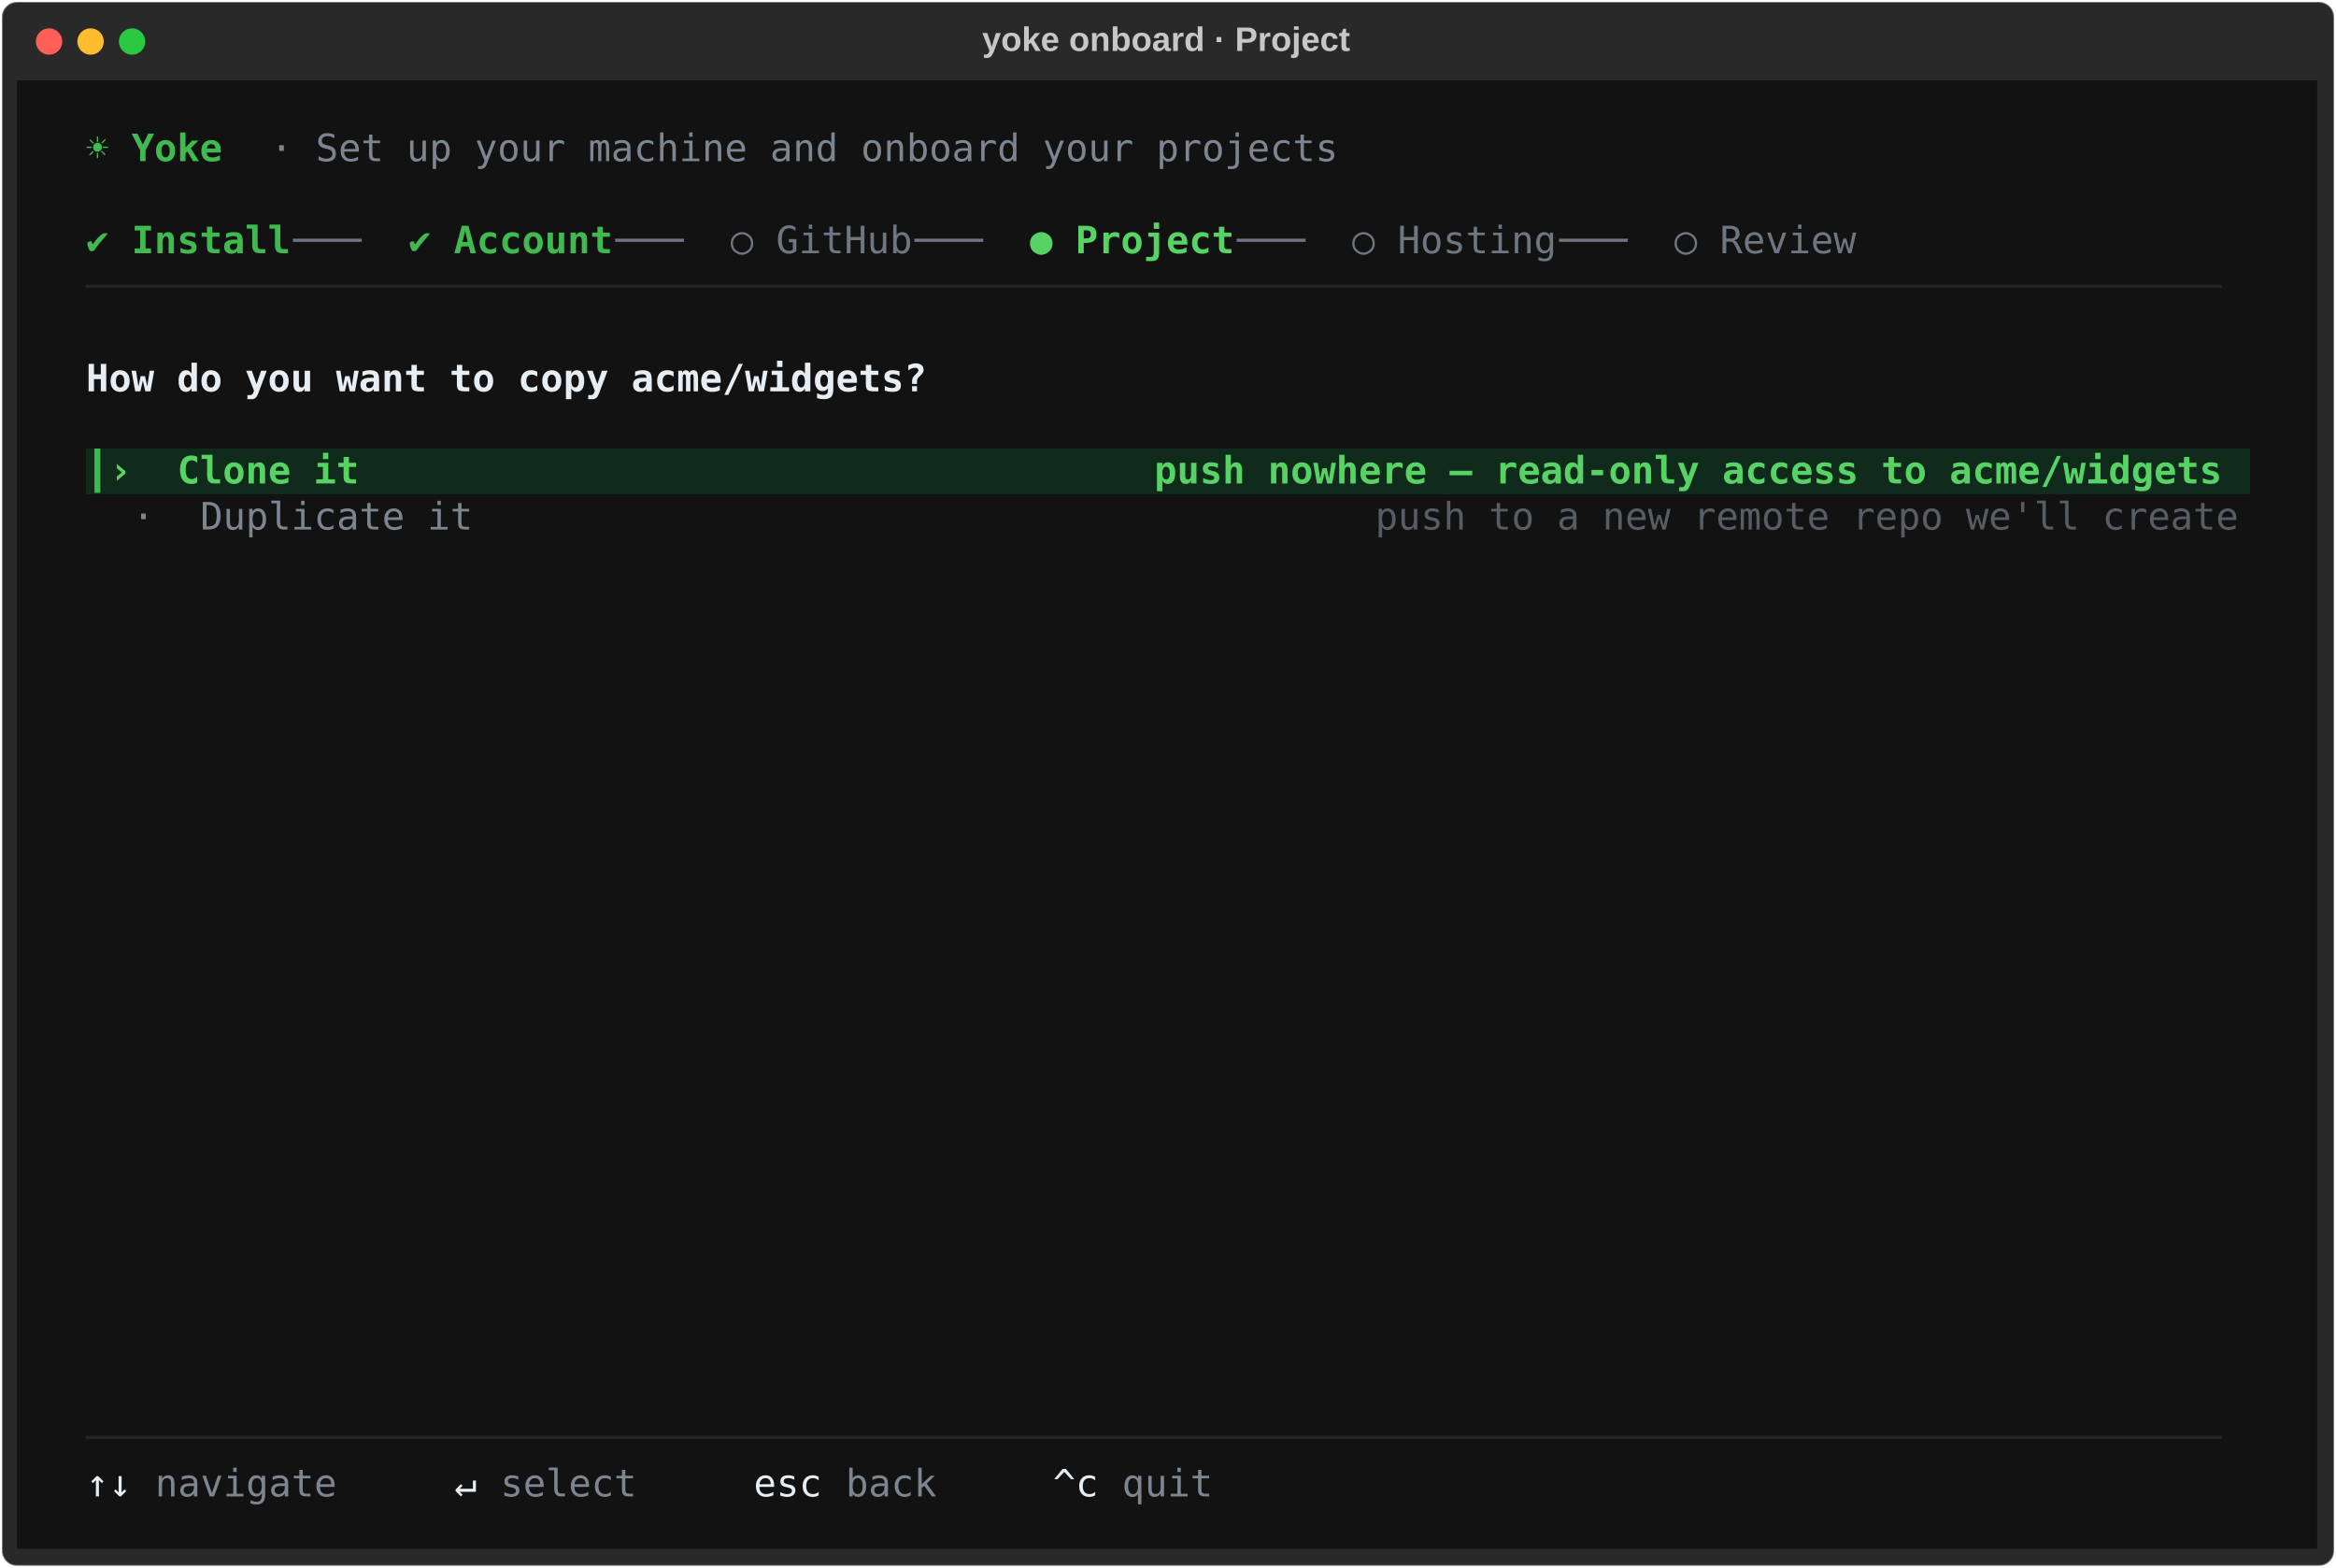
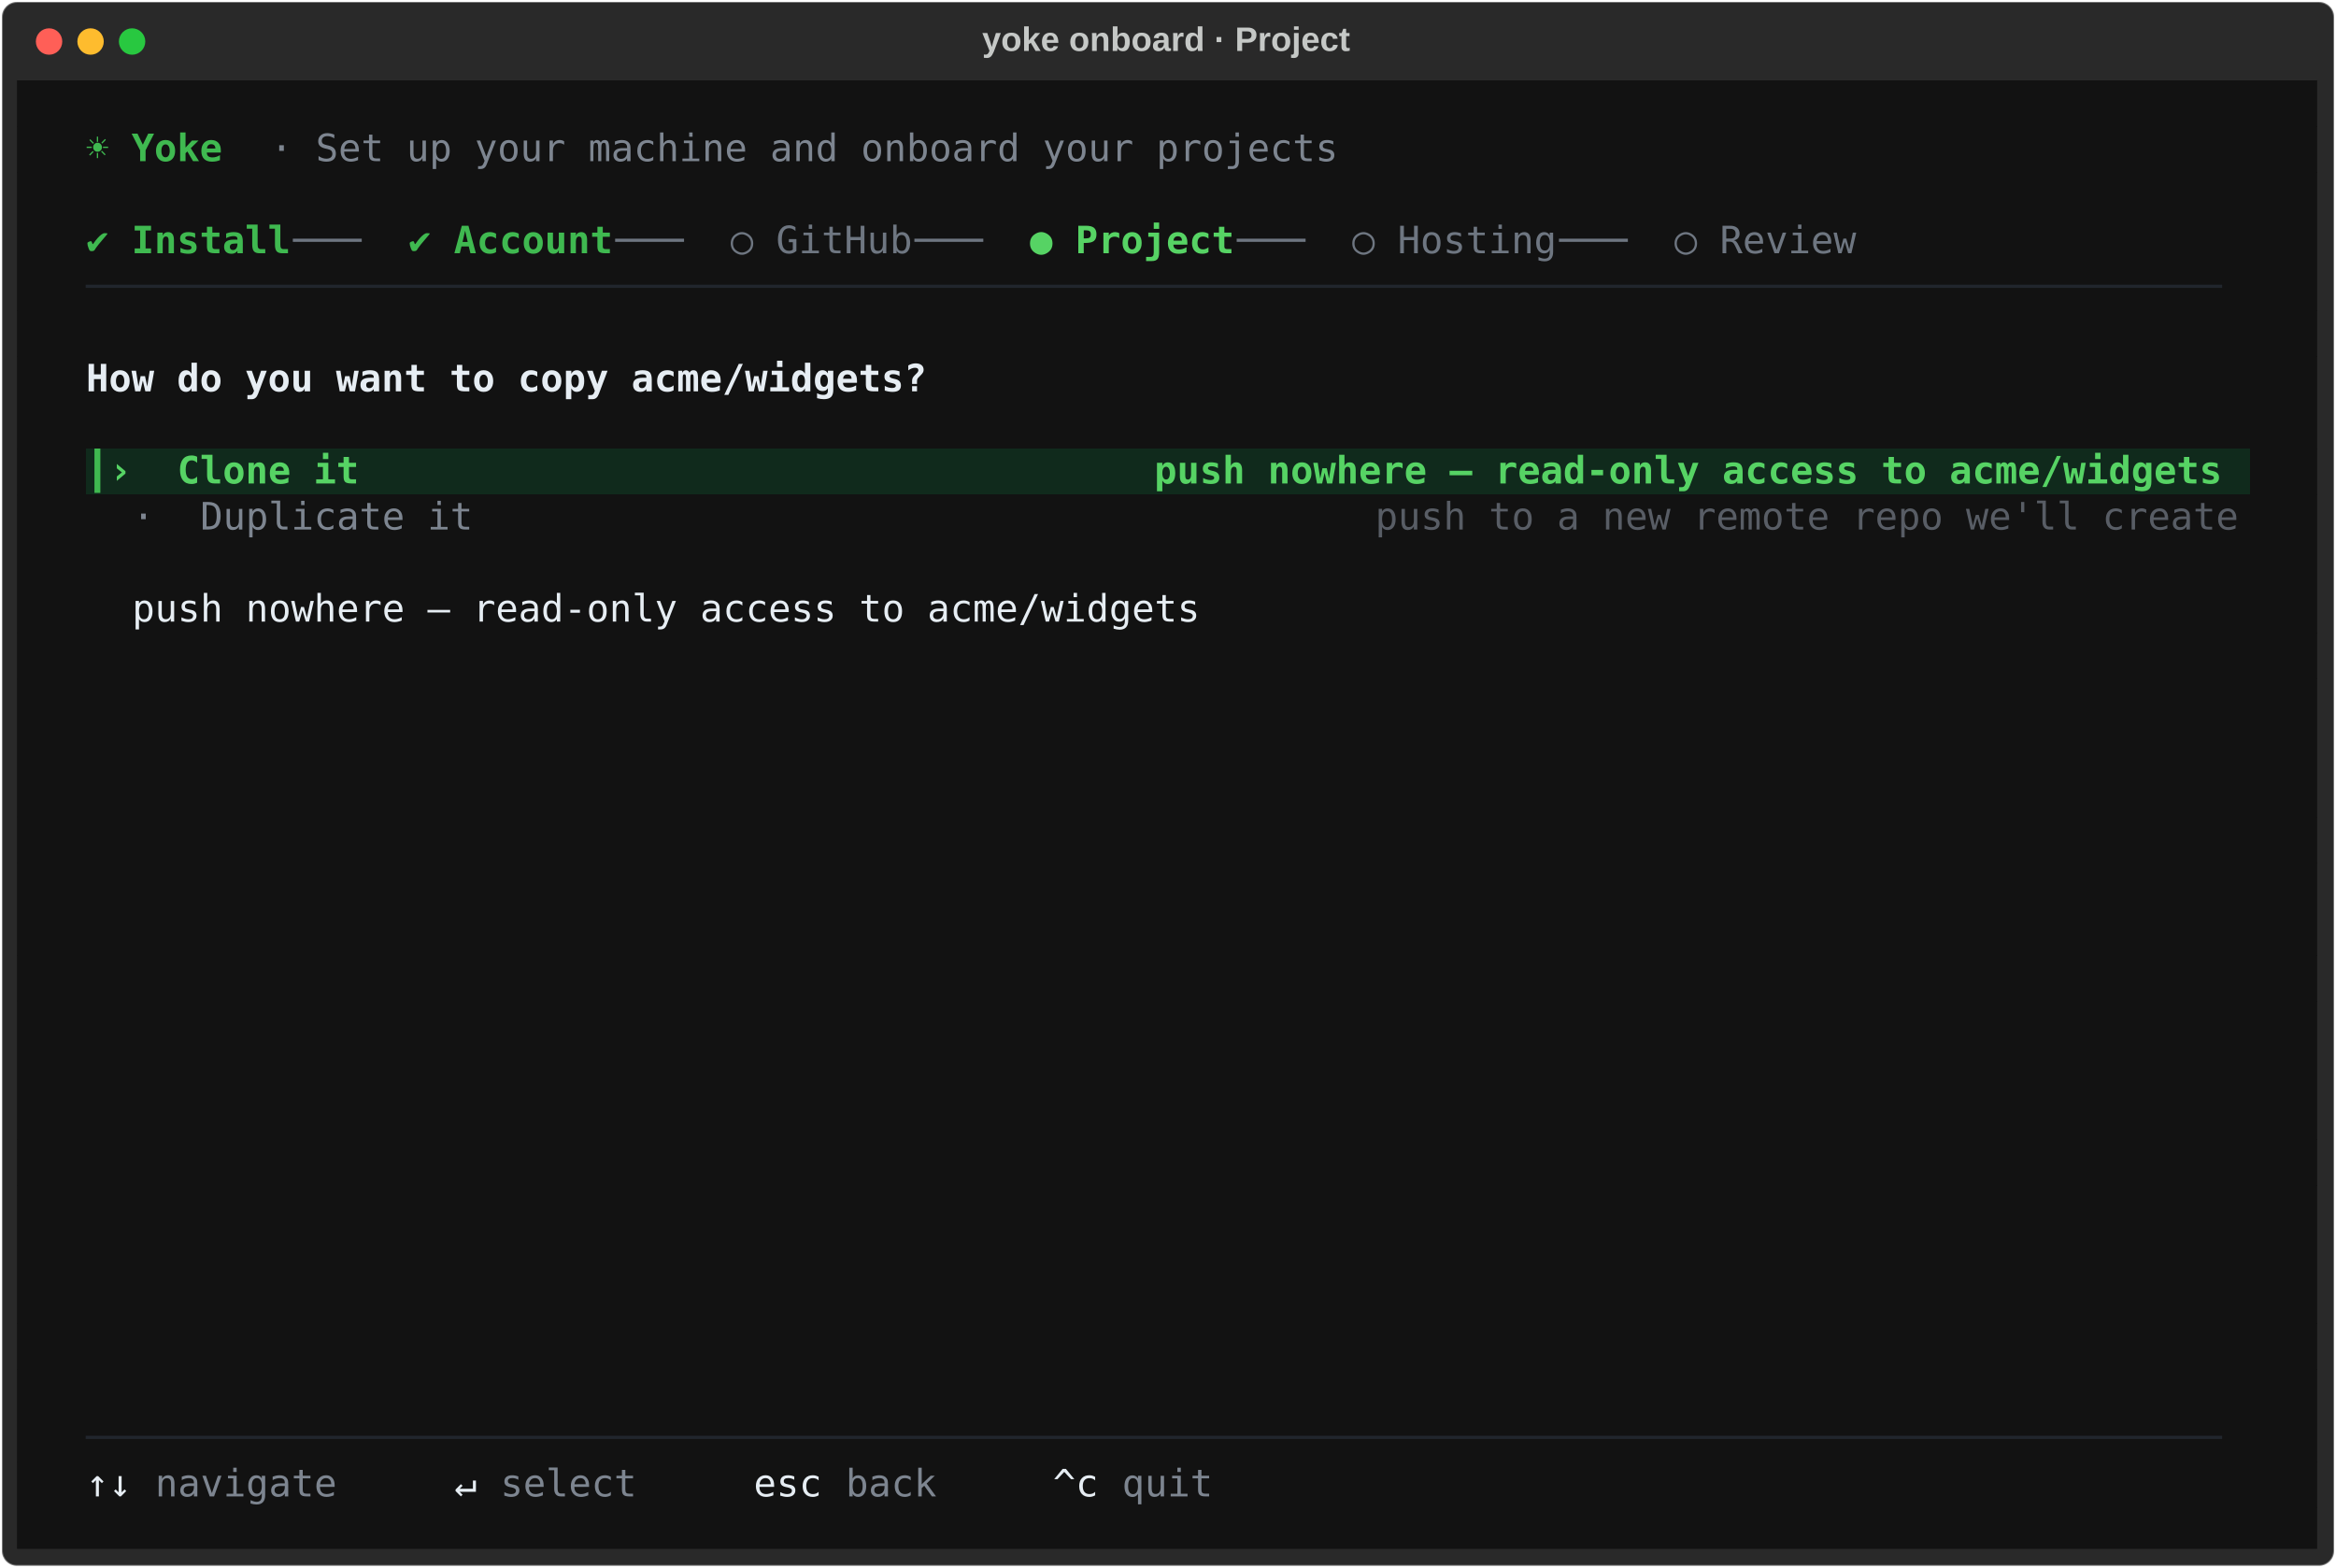
<svg xmlns="http://www.w3.org/2000/svg" class="rich-terminal" viewBox="0 0 1238 830.8">
  <style>

    @font-face {
        font-family: "Fira Code";
        src: local("FiraCode-Regular"),
                url("https://cdnjs.cloudflare.com/ajax/libs/firacode/{{VERSION}}/woff2/FiraCode-Regular.woff2") format("woff2"),
                url("https://cdnjs.cloudflare.com/ajax/libs/firacode/{{VERSION}}/woff/FiraCode-Regular.woff") format("woff");
        font-style: normal;
        font-weight: 400;
    }
    @font-face {
        font-family: "Fira Code";
        src: local("FiraCode-Bold"),
                url("https://cdnjs.cloudflare.com/ajax/libs/firacode/{{VERSION}}/woff2/FiraCode-Bold.woff2") format("woff2"),
                url("https://cdnjs.cloudflare.com/ajax/libs/firacode/{{VERSION}}/woff/FiraCode-Bold.woff") format("woff");
        font-style: bold;
        font-weight: 700;
    }

    .terminal-YOKE-matrix {
        font-family: Fira Code, monospace;
        font-size: 20px;
        line-height: 24.4px;
        font-variant-east-asian: full-width;
    }

    .terminal-YOKE-title {
        font-size: 18px;
        font-weight: bold;
        font-family: arial;
    }

.terminal-YOKE-r2 { fill: #3fb950;font-weight: bold }
.terminal-YOKE-r3 { fill: #e6edf3 }
.terminal-YOKE-r4 { fill: #7d8590 }
.terminal-YOKE-r5 { fill: #6e7681 }
.terminal-YOKE-r6 { fill: #56d364;font-weight: bold }
.terminal-YOKE-r7 { fill: #21262d }
.terminal-YOKE-r8 { fill: #e6edf3;font-weight: bold }
.terminal-YOKE-r9 { fill: #3fb950 }
.terminal-YOKE-r11 { fill: #585d65 }
    </style>
  <defs>
    <clipPath id="terminal-YOKE-clip-terminal">
      <rect x="0" y="0" width="1219.0" height="779.8" />
    </clipPath>
    <clipPath id="terminal-YOKE-line-0">
      <rect x="0" y="1.5" width="1220" height="24.65" />
    </clipPath>
    <clipPath id="terminal-YOKE-line-1">
      <rect x="0" y="25.9" width="1220" height="24.65" />
    </clipPath>
    <clipPath id="terminal-YOKE-line-2">
      <rect x="0" y="50.3" width="1220" height="24.65" />
    </clipPath>
    <clipPath id="terminal-YOKE-line-3">
      <rect x="0" y="74.7" width="1220" height="24.65" />
    </clipPath>
    <clipPath id="terminal-YOKE-line-4">
      <rect x="0" y="99.1" width="1220" height="24.65" />
    </clipPath>
    <clipPath id="terminal-YOKE-line-5">
      <rect x="0" y="123.5" width="1220" height="24.65" />
    </clipPath>
    <clipPath id="terminal-YOKE-line-6">
      <rect x="0" y="147.9" width="1220" height="24.65" />
    </clipPath>
    <clipPath id="terminal-YOKE-line-7">
      <rect x="0" y="172.3" width="1220" height="24.65" />
    </clipPath>
    <clipPath id="terminal-YOKE-line-8">
      <rect x="0" y="196.7" width="1220" height="24.65" />
    </clipPath>
    <clipPath id="terminal-YOKE-line-9">
      <rect x="0" y="221.1" width="1220" height="24.65" />
    </clipPath>
    <clipPath id="terminal-YOKE-line-10">
      <rect x="0" y="245.5" width="1220" height="24.65" />
    </clipPath>
    <clipPath id="terminal-YOKE-line-11">
      <rect x="0" y="269.9" width="1220" height="24.65" />
    </clipPath>
    <clipPath id="terminal-YOKE-line-12">
      <rect x="0" y="294.3" width="1220" height="24.65" />
    </clipPath>
    <clipPath id="terminal-YOKE-line-13">
      <rect x="0" y="318.7" width="1220" height="24.65" />
    </clipPath>
    <clipPath id="terminal-YOKE-line-14">
      <rect x="0" y="343.1" width="1220" height="24.65" />
    </clipPath>
    <clipPath id="terminal-YOKE-line-15">
      <rect x="0" y="367.5" width="1220" height="24.65" />
    </clipPath>
    <clipPath id="terminal-YOKE-line-16">
      <rect x="0" y="391.9" width="1220" height="24.65" />
    </clipPath>
    <clipPath id="terminal-YOKE-line-17">
      <rect x="0" y="416.3" width="1220" height="24.65" />
    </clipPath>
    <clipPath id="terminal-YOKE-line-18">
      <rect x="0" y="440.7" width="1220" height="24.65" />
    </clipPath>
    <clipPath id="terminal-YOKE-line-19">
      <rect x="0" y="465.1" width="1220" height="24.65" />
    </clipPath>
    <clipPath id="terminal-YOKE-line-20">
      <rect x="0" y="489.5" width="1220" height="24.65" />
    </clipPath>
    <clipPath id="terminal-YOKE-line-21">
      <rect x="0" y="513.9" width="1220" height="24.65" />
    </clipPath>
    <clipPath id="terminal-YOKE-line-22">
      <rect x="0" y="538.3" width="1220" height="24.65" />
    </clipPath>
    <clipPath id="terminal-YOKE-line-23">
      <rect x="0" y="562.7" width="1220" height="24.65" />
    </clipPath>
    <clipPath id="terminal-YOKE-line-24">
      <rect x="0" y="587.1" width="1220" height="24.65" />
    </clipPath>
    <clipPath id="terminal-YOKE-line-25">
      <rect x="0" y="611.5" width="1220" height="24.65" />
    </clipPath>
    <clipPath id="terminal-YOKE-line-26">
      <rect x="0" y="635.9" width="1220" height="24.65" />
    </clipPath>
    <clipPath id="terminal-YOKE-line-27">
      <rect x="0" y="660.3" width="1220" height="24.65" />
    </clipPath>
    <clipPath id="terminal-YOKE-line-28">
      <rect x="0" y="684.7" width="1220" height="24.65" />
    </clipPath>
    <clipPath id="terminal-YOKE-line-29">
      <rect x="0" y="709.1" width="1220" height="24.65" />
    </clipPath>
    <clipPath id="terminal-YOKE-line-30">
      <rect x="0" y="733.5" width="1220" height="24.65" />
    </clipPath>
  </defs>
  <rect fill="#292929" stroke="rgba(255,255,255,0.35)" stroke-width="1" x="1" y="1" width="1236" height="828.8" rx="8" />
  <text class="terminal-YOKE-title" fill="#c5c8c6" text-anchor="middle" x="618" y="27">yoke onboard · Project</text>
  <g transform="translate(26,22)">
    <circle cx="0" cy="0" r="7" fill="#ff5f57" />
    <circle cx="22" cy="0" r="7" fill="#febc2e" />
    <circle cx="44" cy="0" r="7" fill="#28c840" />
  </g>
  <g transform="translate(9, 41)" clip-path="url(#terminal-YOKE-clip-terminal)">
    <rect fill="#121212" x="0" y="1.5" width="1220" height="24.65" shape-rendering="crispEdges" />
    <rect fill="#121212" x="0" y="25.9" width="36.6" height="24.65" shape-rendering="crispEdges" />
    <rect fill="#121212" x="36.6" y="25.9" width="73.2" height="24.65" shape-rendering="crispEdges" />
    <rect fill="#121212" x="109.8" y="25.9" width="24.4" height="24.65" shape-rendering="crispEdges" />
    <rect fill="#121212" x="134.2" y="25.9" width="573.4" height="24.65" shape-rendering="crispEdges" />
    <rect fill="#121212" x="707.6" y="25.9" width="512.4" height="24.65" shape-rendering="crispEdges" />
    <rect fill="#121212" x="0" y="50.3" width="1220" height="24.65" shape-rendering="crispEdges" />
    <rect fill="#121212" x="0" y="74.7" width="36.6" height="24.65" shape-rendering="crispEdges" />
    <rect fill="#121212" x="36.6" y="74.7" width="109.8" height="24.65" shape-rendering="crispEdges" />
    <rect fill="#121212" x="146.4" y="74.7" width="61" height="24.65" shape-rendering="crispEdges" />
    <rect fill="#121212" x="207.4" y="74.7" width="109.8" height="24.65" shape-rendering="crispEdges" />
    <rect fill="#121212" x="317.2" y="74.7" width="61" height="24.65" shape-rendering="crispEdges" />
    <rect fill="#121212" x="378.2" y="74.7" width="97.6" height="24.65" shape-rendering="crispEdges" />
    <rect fill="#121212" x="475.8" y="74.7" width="61" height="24.65" shape-rendering="crispEdges" />
    <rect fill="#121212" x="536.8" y="74.7" width="109.8" height="24.65" shape-rendering="crispEdges" />
    <rect fill="#121212" x="646.6" y="74.7" width="61" height="24.65" shape-rendering="crispEdges" />
    <rect fill="#121212" x="707.6" y="74.7" width="109.8" height="24.65" shape-rendering="crispEdges" />
    <rect fill="#121212" x="817.4" y="74.7" width="61" height="24.65" shape-rendering="crispEdges" />
    <rect fill="#121212" x="878.4" y="74.7" width="97.6" height="24.65" shape-rendering="crispEdges" />
    <rect fill="#121212" x="976" y="74.7" width="244" height="24.65" shape-rendering="crispEdges" />
    <rect fill="#121212" x="0" y="99.1" width="36.6" height="24.65" shape-rendering="crispEdges" />
    <rect fill="#121212" x="36.6" y="99.1" width="1146.8" height="24.65" shape-rendering="crispEdges" />
    <rect fill="#121212" x="1183.4" y="99.1" width="36.6" height="24.65" shape-rendering="crispEdges" />
    <rect fill="#121212" x="0" y="123.5" width="1220" height="24.65" shape-rendering="crispEdges" />
    <rect fill="#121212" x="0" y="147.9" width="36.6" height="24.65" shape-rendering="crispEdges" />
    <rect fill="#121212" x="36.6" y="147.9" width="451.4" height="24.65" shape-rendering="crispEdges" />
    <rect fill="#121212" x="488" y="147.9" width="732" height="24.65" shape-rendering="crispEdges" />
    <rect fill="#121212" x="0" y="172.3" width="36.6" height="24.65" shape-rendering="crispEdges" />
    <rect fill="#121212" x="36.6" y="172.3" width="0" height="24.65" shape-rendering="crispEdges" />
    <rect fill="#121212" x="36.6" y="172.3" width="1183.4" height="24.65" shape-rendering="crispEdges" />
    <rect fill="#121212" x="0" y="196.7" width="36.6" height="24.65" shape-rendering="crispEdges" />
    <rect fill="#102a1c" x="36.6" y="196.7" width="12.2" height="24.65" shape-rendering="crispEdges" />
    <rect fill="#102a1c" x="48.8" y="196.7" width="1134.6" height="24.65" shape-rendering="crispEdges" />
    <rect fill="#121212" x="1183.4" y="196.7" width="36.6" height="24.65" shape-rendering="crispEdges" />
    <rect fill="#121212" x="0" y="221.1" width="36.6" height="24.65" shape-rendering="crispEdges" />
    <rect fill="#121212" x="36.6" y="221.1" width="12.2" height="24.65" shape-rendering="crispEdges" />
    <rect fill="#121212" x="48.8" y="221.1" width="12.2" height="24.65" shape-rendering="crispEdges" />
    <rect fill="#121212" x="61" y="221.1" width="658.8" height="24.65" shape-rendering="crispEdges" />
    <rect fill="#121212" x="719.8" y="221.1" width="463.6" height="24.65" shape-rendering="crispEdges" />
    <rect fill="#121212" x="1183.4" y="221.1" width="36.6" height="24.65" shape-rendering="crispEdges" />
    <rect fill="#121212" x="0" y="245.5" width="36.6" height="24.65" shape-rendering="crispEdges" />
-     <rect fill="#121212" x="36.6" y="245.5" width="1183.4" height="24.65" shape-rendering="crispEdges" />
+     <rect fill="#121212" x="36.6" y="245.5" width="1146.8" height="24.65" shape-rendering="crispEdges" />
+     <rect fill="#121212" x="1183.4" y="245.5" width="36.6" height="24.65" shape-rendering="crispEdges" />
    <rect fill="#121212" x="0" y="269.9" width="36.6" height="24.65" shape-rendering="crispEdges" />
-     <rect fill="#121212" x="36.6" y="269.9" width="1183.4" height="24.65" shape-rendering="crispEdges" />
+     <rect fill="#121212" x="36.6" y="269.9" width="24.4" height="24.65" shape-rendering="crispEdges" />
+     <rect fill="#121212" x="61" y="269.9" width="573.4" height="24.65" shape-rendering="crispEdges" />
+     <rect fill="#121212" x="634.4" y="269.9" width="512.4" height="24.65" shape-rendering="crispEdges" />
+     <rect fill="#121212" x="1146.8" y="269.9" width="36.6" height="24.65" shape-rendering="crispEdges" />
+     <rect fill="#121212" x="1183.4" y="269.9" width="36.6" height="24.65" shape-rendering="crispEdges" />
    <rect fill="#121212" x="0" y="294.3" width="36.6" height="24.65" shape-rendering="crispEdges" />
    <rect fill="#121212" x="36.6" y="294.3" width="1183.4" height="24.65" shape-rendering="crispEdges" />
    <rect fill="#121212" x="0" y="318.7" width="36.6" height="24.65" shape-rendering="crispEdges" />
    <rect fill="#121212" x="36.6" y="318.7" width="1183.4" height="24.65" shape-rendering="crispEdges" />
    <rect fill="#121212" x="0" y="343.1" width="36.6" height="24.65" shape-rendering="crispEdges" />
    <rect fill="#121212" x="36.6" y="343.1" width="1183.4" height="24.65" shape-rendering="crispEdges" />
    <rect fill="#121212" x="0" y="367.5" width="36.6" height="24.65" shape-rendering="crispEdges" />
    <rect fill="#121212" x="36.6" y="367.5" width="1183.4" height="24.65" shape-rendering="crispEdges" />
    <rect fill="#121212" x="0" y="391.9" width="36.6" height="24.65" shape-rendering="crispEdges" />
    <rect fill="#121212" x="36.6" y="391.9" width="1183.4" height="24.65" shape-rendering="crispEdges" />
    <rect fill="#121212" x="0" y="416.3" width="36.6" height="24.65" shape-rendering="crispEdges" />
    <rect fill="#121212" x="36.6" y="416.3" width="1183.4" height="24.65" shape-rendering="crispEdges" />
    <rect fill="#121212" x="0" y="440.7" width="36.6" height="24.65" shape-rendering="crispEdges" />
    <rect fill="#121212" x="36.6" y="440.7" width="1183.4" height="24.65" shape-rendering="crispEdges" />
    <rect fill="#121212" x="0" y="465.1" width="36.6" height="24.65" shape-rendering="crispEdges" />
    <rect fill="#121212" x="36.6" y="465.1" width="1183.4" height="24.65" shape-rendering="crispEdges" />
    <rect fill="#121212" x="0" y="489.5" width="36.6" height="24.65" shape-rendering="crispEdges" />
    <rect fill="#121212" x="36.6" y="489.5" width="1183.4" height="24.65" shape-rendering="crispEdges" />
    <rect fill="#121212" x="0" y="513.9" width="36.6" height="24.65" shape-rendering="crispEdges" />
    <rect fill="#121212" x="36.6" y="513.9" width="1183.4" height="24.65" shape-rendering="crispEdges" />
    <rect fill="#121212" x="0" y="538.3" width="36.6" height="24.65" shape-rendering="crispEdges" />
    <rect fill="#121212" x="36.6" y="538.3" width="1183.4" height="24.65" shape-rendering="crispEdges" />
    <rect fill="#121212" x="0" y="562.7" width="36.6" height="24.65" shape-rendering="crispEdges" />
    <rect fill="#121212" x="36.6" y="562.7" width="1183.4" height="24.65" shape-rendering="crispEdges" />
    <rect fill="#121212" x="0" y="587.1" width="36.6" height="24.65" shape-rendering="crispEdges" />
    <rect fill="#121212" x="36.6" y="587.1" width="1183.4" height="24.65" shape-rendering="crispEdges" />
    <rect fill="#121212" x="0" y="611.5" width="36.6" height="24.65" shape-rendering="crispEdges" />
    <rect fill="#121212" x="36.6" y="611.5" width="1183.4" height="24.65" shape-rendering="crispEdges" />
    <rect fill="#121212" x="0" y="635.9" width="36.6" height="24.65" shape-rendering="crispEdges" />
    <rect fill="#121212" x="36.6" y="635.9" width="1183.4" height="24.65" shape-rendering="crispEdges" />
    <rect fill="#121212" x="0" y="660.3" width="36.6" height="24.65" shape-rendering="crispEdges" />
    <rect fill="#121212" x="36.6" y="660.3" width="1183.4" height="24.65" shape-rendering="crispEdges" />
    <rect fill="#121212" x="0" y="684.7" width="36.6" height="24.65" shape-rendering="crispEdges" />
    <rect fill="#121212" x="36.6" y="684.7" width="1183.4" height="24.65" shape-rendering="crispEdges" />
    <rect fill="#121212" x="0" y="709.1" width="36.6" height="24.65" shape-rendering="crispEdges" />
    <rect fill="#121212" x="36.6" y="709.1" width="1146.8" height="24.65" shape-rendering="crispEdges" />
    <rect fill="#121212" x="1183.4" y="709.1" width="36.6" height="24.65" shape-rendering="crispEdges" />
    <rect fill="#121212" x="0" y="733.5" width="36.6" height="24.65" shape-rendering="crispEdges" />
    <rect fill="#121212" x="36.6" y="733.5" width="24.4" height="24.65" shape-rendering="crispEdges" />
    <rect fill="#121212" x="61" y="733.5" width="12.2" height="24.65" shape-rendering="crispEdges" />
    <rect fill="#121212" x="73.2" y="733.5" width="97.6" height="24.65" shape-rendering="crispEdges" />
    <rect fill="#121212" x="170.8" y="733.5" width="61" height="24.65" shape-rendering="crispEdges" />
    <rect fill="#121212" x="231.8" y="733.5" width="12.2" height="24.65" shape-rendering="crispEdges" />
    <rect fill="#121212" x="244" y="733.5" width="12.2" height="24.65" shape-rendering="crispEdges" />
    <rect fill="#121212" x="256.2" y="733.5" width="73.2" height="24.65" shape-rendering="crispEdges" />
    <rect fill="#121212" x="329.4" y="733.5" width="61" height="24.65" shape-rendering="crispEdges" />
    <rect fill="#121212" x="390.4" y="733.5" width="36.6" height="24.65" shape-rendering="crispEdges" />
    <rect fill="#121212" x="427" y="733.5" width="12.2" height="24.65" shape-rendering="crispEdges" />
    <rect fill="#121212" x="439.2" y="733.5" width="48.8" height="24.65" shape-rendering="crispEdges" />
    <rect fill="#121212" x="488" y="733.5" width="61" height="24.65" shape-rendering="crispEdges" />
    <rect fill="#121212" x="549" y="733.5" width="24.4" height="24.65" shape-rendering="crispEdges" />
    <rect fill="#121212" x="573.4" y="733.5" width="12.2" height="24.65" shape-rendering="crispEdges" />
    <rect fill="#121212" x="585.6" y="733.5" width="48.8" height="24.65" shape-rendering="crispEdges" />
    <rect fill="#121212" x="634.4" y="733.5" width="585.6" height="24.65" shape-rendering="crispEdges" />
    <rect fill="#121212" x="0" y="757.9" width="1220" height="24.65" shape-rendering="crispEdges" />
    <g class="terminal-YOKE-matrix">
      <text class="terminal-YOKE-r2" x="36.6" y="44.4" textLength="73.2" clip-path="url(#terminal-YOKE-line-1)">☀ Yoke</text>
      <text class="terminal-YOKE-r4" x="134.2" y="44.4" textLength="573.4" clip-path="url(#terminal-YOKE-line-1)">· Set up your machine and onboard your projects</text>
      <text class="terminal-YOKE-r2" x="36.6" y="93.2" textLength="109.8" clip-path="url(#terminal-YOKE-line-3)">✔ Install</text>
      <text class="terminal-YOKE-r5" x="146.4" y="93.2" textLength="61" clip-path="url(#terminal-YOKE-line-3)"> ─── </text>
      <text class="terminal-YOKE-r2" x="207.4" y="93.2" textLength="109.8" clip-path="url(#terminal-YOKE-line-3)">✔ Account</text>
      <text class="terminal-YOKE-r5" x="317.2" y="93.2" textLength="61" clip-path="url(#terminal-YOKE-line-3)"> ─── </text>
      <text class="terminal-YOKE-r5" x="378.2" y="93.2" textLength="97.6" clip-path="url(#terminal-YOKE-line-3)">○ GitHub</text>
      <text class="terminal-YOKE-r5" x="475.8" y="93.2" textLength="61" clip-path="url(#terminal-YOKE-line-3)"> ─── </text>
      <text class="terminal-YOKE-r6" x="536.8" y="93.2" textLength="109.8" clip-path="url(#terminal-YOKE-line-3)">● Project</text>
      <text class="terminal-YOKE-r5" x="646.6" y="93.2" textLength="61" clip-path="url(#terminal-YOKE-line-3)"> ─── </text>
      <text class="terminal-YOKE-r5" x="707.6" y="93.2" textLength="109.8" clip-path="url(#terminal-YOKE-line-3)">○ Hosting</text>
      <text class="terminal-YOKE-r5" x="817.4" y="93.2" textLength="61" clip-path="url(#terminal-YOKE-line-3)"> ─── </text>
      <text class="terminal-YOKE-r5" x="878.4" y="93.2" textLength="97.6" clip-path="url(#terminal-YOKE-line-3)">○ Review</text>
      <text class="terminal-YOKE-r7" x="36.6" y="117.6" textLength="1146.8" clip-path="url(#terminal-YOKE-line-4)">──────────────────────────────────────────────────────────────────────────────────────────────</text>
      <text class="terminal-YOKE-r8" x="36.6" y="166.4" textLength="451.4" clip-path="url(#terminal-YOKE-line-6)">How do you want to copy acme/widgets?</text>
      <text class="terminal-YOKE-r9" x="36.6" y="215.2" textLength="12.2" clip-path="url(#terminal-YOKE-line-8)">┃</text>
      <text class="terminal-YOKE-r6" x="48.8" y="215.2" textLength="1134.6" clip-path="url(#terminal-YOKE-line-8)">›  Clone it                                   push nowhere — read-only access to acme/widgets</text>
      <text class="terminal-YOKE-r4" x="61" y="239.6" textLength="658.8" clip-path="url(#terminal-YOKE-line-9)">·  Duplicate it                                       </text>
      <text class="terminal-YOKE-r11" x="719.8" y="239.6" textLength="463.6" clip-path="url(#terminal-YOKE-line-9)">push to a new remote repo we'll create</text>
+       <text class="terminal-YOKE-r3" x="61" y="288.4" textLength="573.4" clip-path="url(#terminal-YOKE-line-11)">push nowhere — read-only access to acme/widgets</text>
      <text class="terminal-YOKE-r7" x="36.6" y="727.6" textLength="1146.8" clip-path="url(#terminal-YOKE-line-29)">──────────────────────────────────────────────────────────────────────────────────────────────</text>
      <text class="terminal-YOKE-r3" x="36.6" y="752" textLength="24.4" clip-path="url(#terminal-YOKE-line-30)">↑↓</text>
      <text class="terminal-YOKE-r4" x="73.2" y="752" textLength="97.6" clip-path="url(#terminal-YOKE-line-30)">navigate</text>
      <text class="terminal-YOKE-r3" x="231.8" y="752" textLength="12.2" clip-path="url(#terminal-YOKE-line-30)">↵</text>
      <text class="terminal-YOKE-r4" x="256.2" y="752" textLength="73.2" clip-path="url(#terminal-YOKE-line-30)">select</text>
      <text class="terminal-YOKE-r3" x="390.4" y="752" textLength="36.6" clip-path="url(#terminal-YOKE-line-30)">esc</text>
      <text class="terminal-YOKE-r4" x="439.2" y="752" textLength="48.8" clip-path="url(#terminal-YOKE-line-30)">back</text>
      <text class="terminal-YOKE-r3" x="549" y="752" textLength="24.4" clip-path="url(#terminal-YOKE-line-30)">^c</text>
      <text class="terminal-YOKE-r4" x="585.6" y="752" textLength="48.8" clip-path="url(#terminal-YOKE-line-30)">quit</text>
    </g>
  </g>
</svg>
